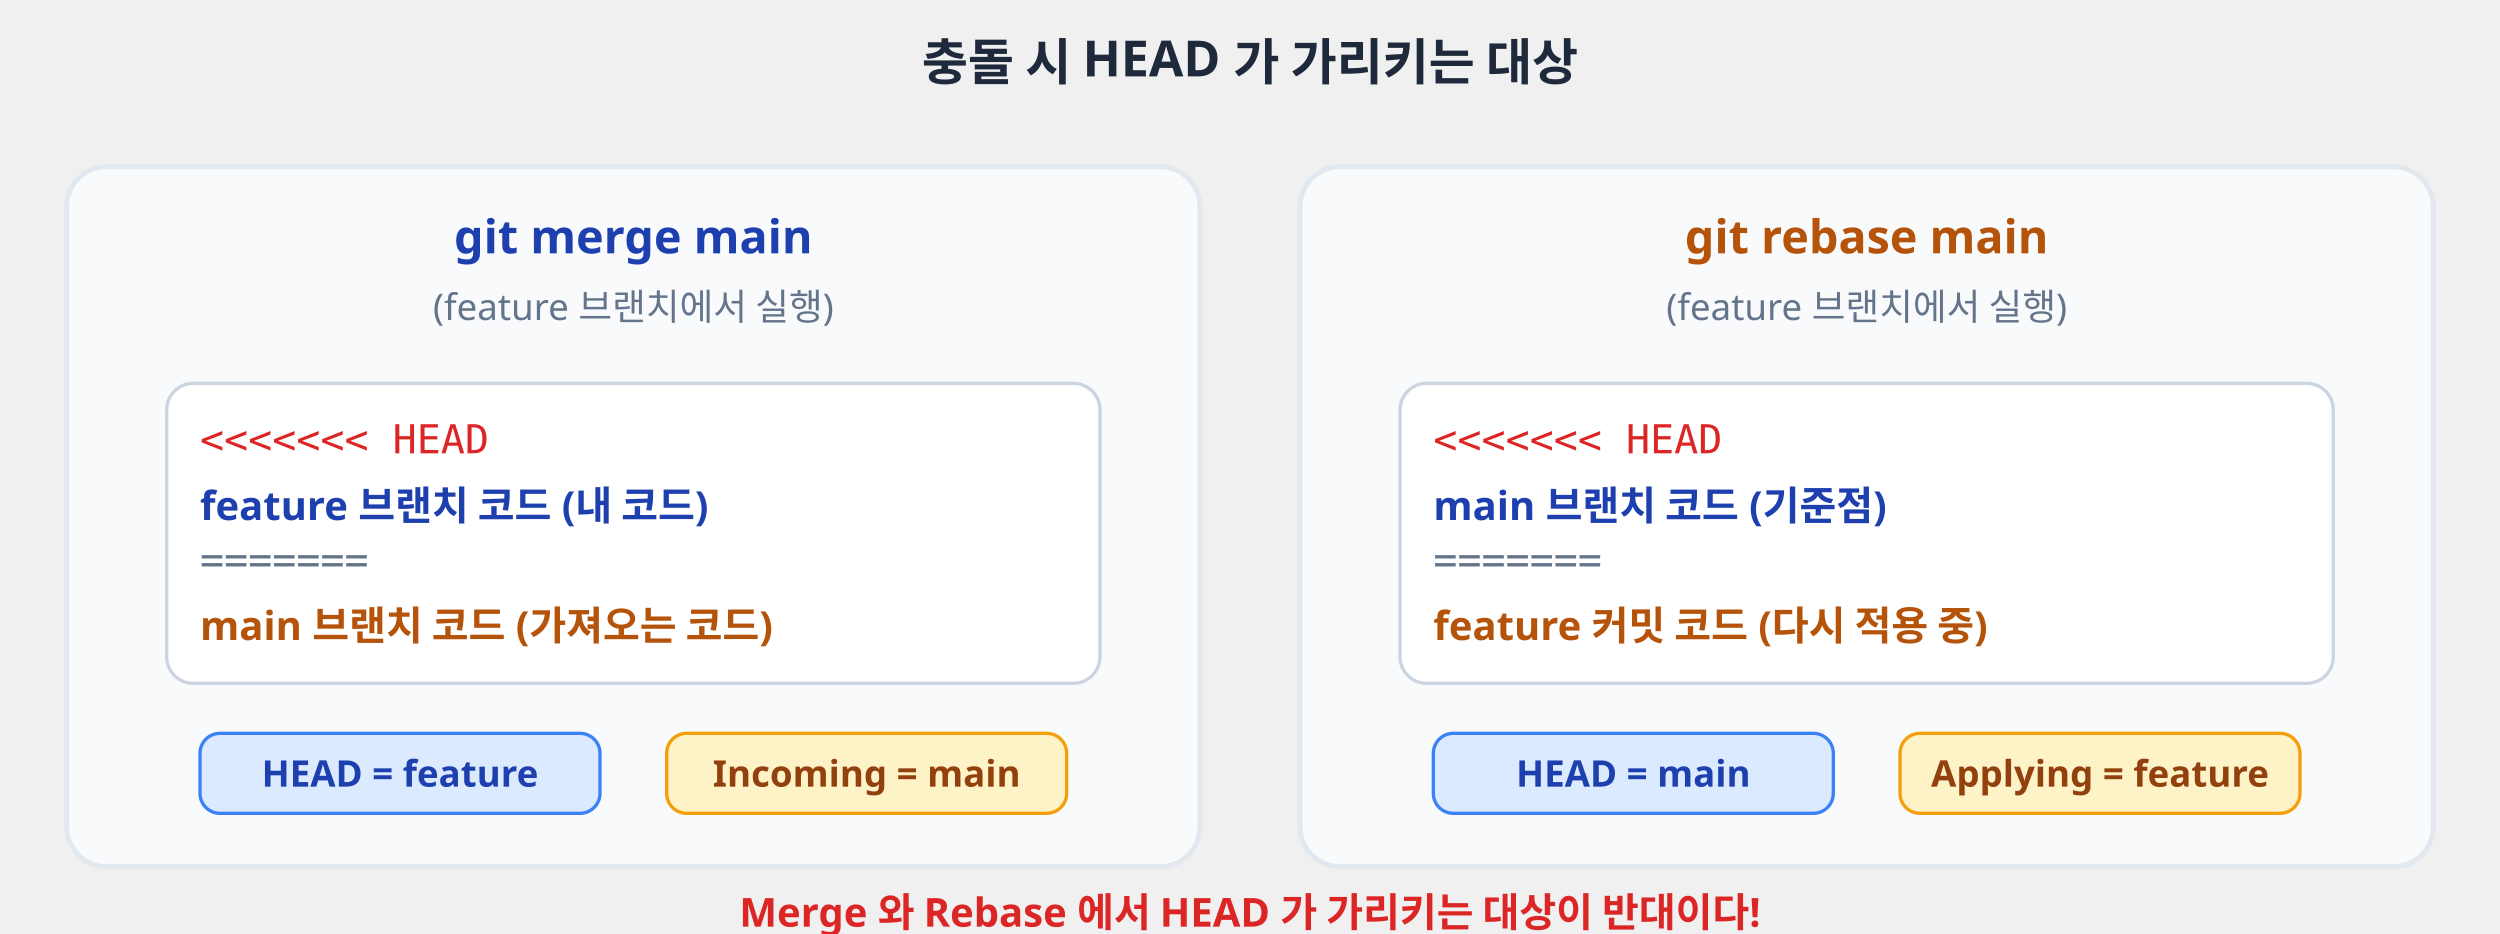
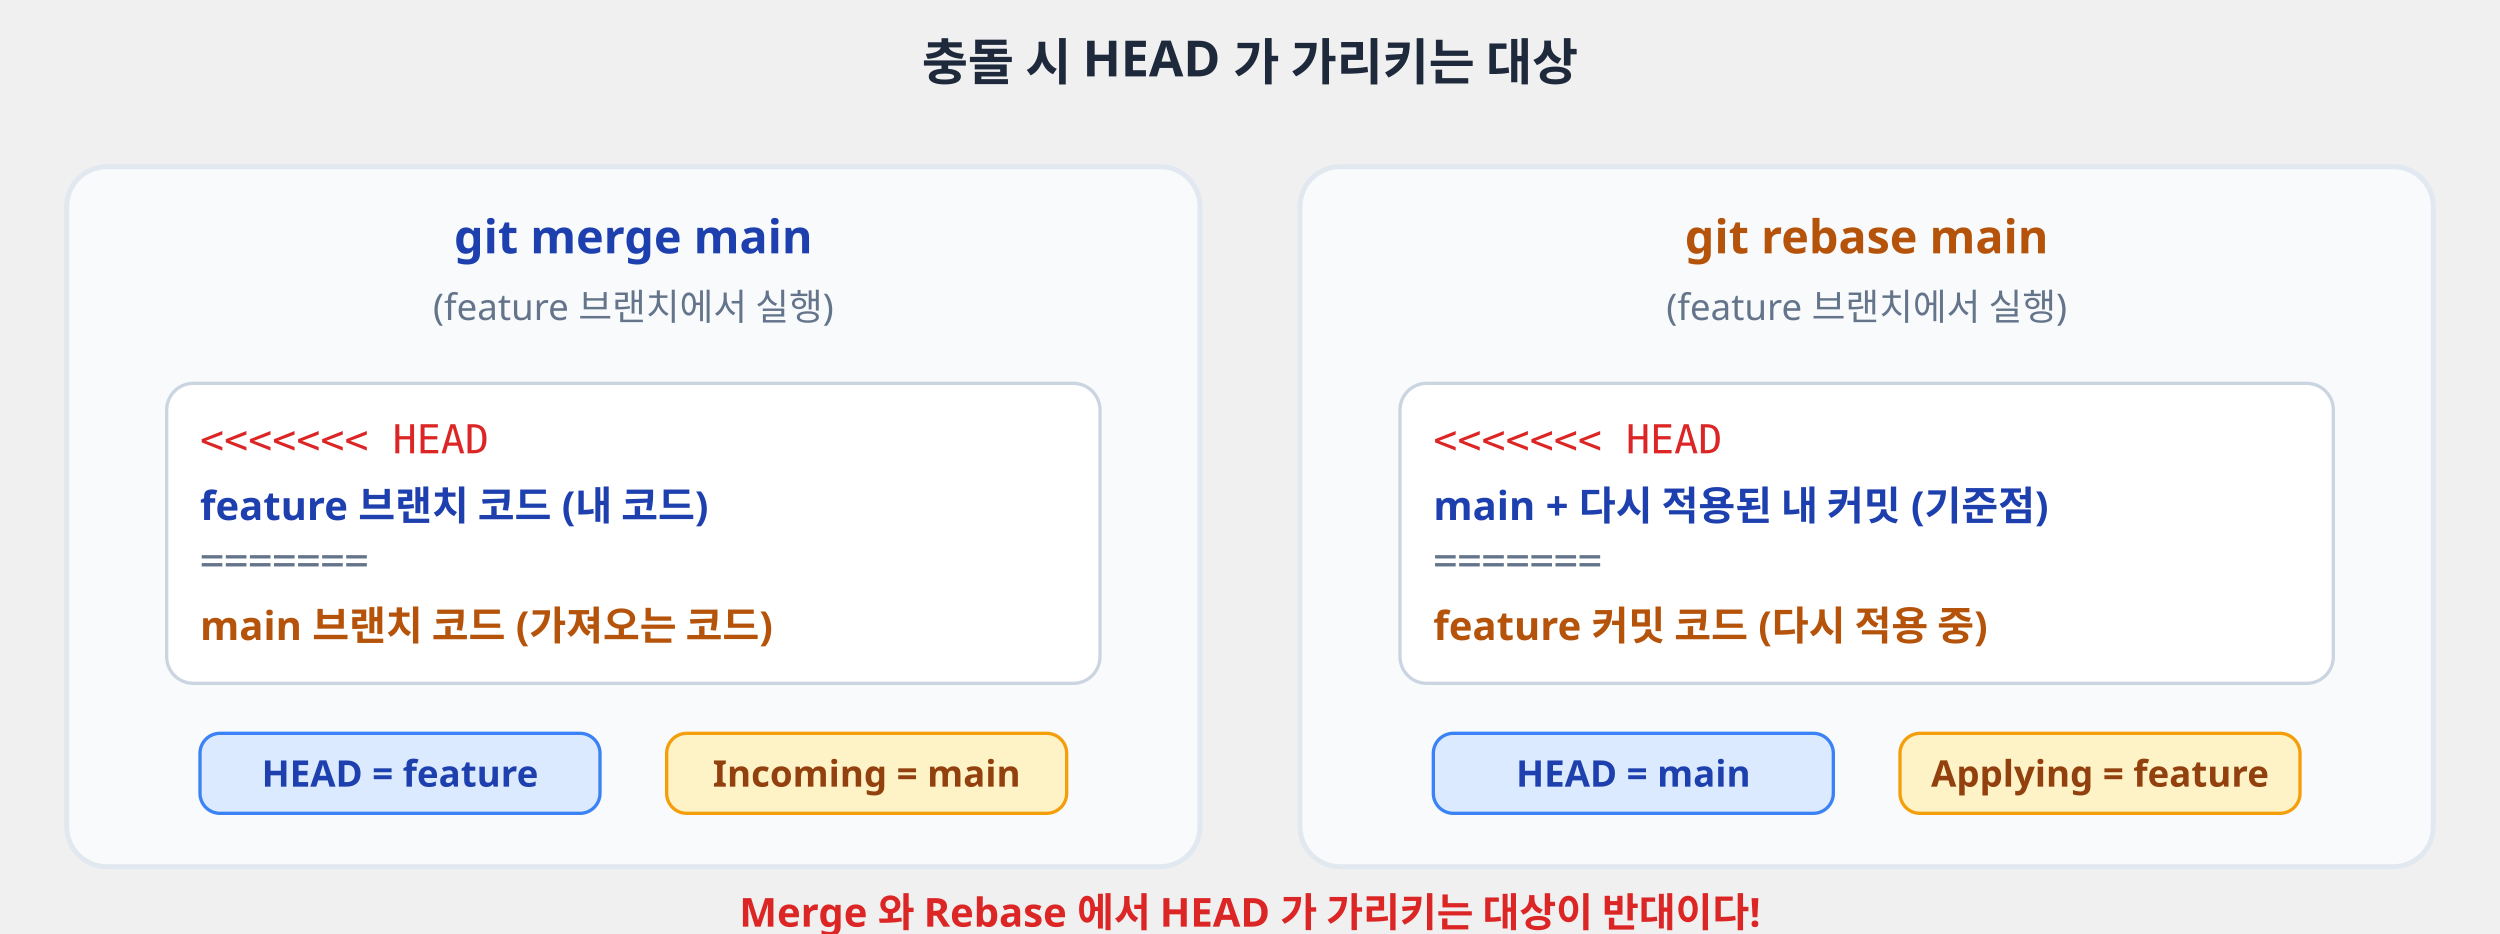
<svg xmlns="http://www.w3.org/2000/svg" viewBox="0 0 750 280" font-family="'Pretendard','Apple SD Gothic Neo',sans-serif" font-size="13">
  <text x="375" y="24" text-anchor="middle" font-weight="700" fill="#1e293b" font-size="15">충돌 시 HEAD 가 가리키는 대상</text>
  <rect x="20" y="50" width="340" height="210" rx="12" fill="#f8fafc" stroke="#e2e8f0" stroke-width="1.5" />
  <text x="190" y="76" text-anchor="middle" font-weight="700" fill="#1e40af" font-size="14">git merge main</text>
  <text x="190" y="96" text-anchor="middle" fill="#64748b" font-size="11">(feature 브랜치에서 실행)</text>
  <rect x="50" y="115" width="280" height="90" rx="8" fill="#fff" stroke="#cbd5e1" stroke-width="1" />
  <text x="60" y="136" fill="#dc2626" font-family="monospace" font-size="12">&lt;&lt;&lt;&lt;&lt;&lt;&lt; HEAD</text>
  <text x="60" y="156" fill="#1e40af" font-weight="600" font-size="12">feature 브랜치 코드 (내 코드)</text>
  <text x="60" y="172" fill="#64748b" font-family="monospace" font-size="12">=======</text>
  <text x="60" y="192" fill="#b45309" font-weight="600" font-size="12">main 브랜치 코드 (가져오는 코드)</text>
  <rect x="60" y="220" width="120" height="24" rx="6" fill="#dbeafe" stroke="#3b82f6" stroke-width="1" />
  <text x="120" y="236" text-anchor="middle" fill="#1e40af" font-weight="600" font-size="11">HEAD = feature</text>
  <rect x="200" y="220" width="120" height="24" rx="6" fill="#fef3c7" stroke="#f59e0b" stroke-width="1" />
  <text x="260" y="236" text-anchor="middle" fill="#92400e" font-weight="600" font-size="11">Incoming = main</text>
  <rect x="390" y="50" width="340" height="210" rx="12" fill="#f8fafc" stroke="#e2e8f0" stroke-width="1.5" />
  <text x="560" y="76" text-anchor="middle" font-weight="700" fill="#b45309" font-size="14">git rebase main</text>
  <text x="560" y="96" text-anchor="middle" fill="#64748b" font-size="11">(feature 브랜치에서 실행)</text>
  <rect x="420" y="115" width="280" height="90" rx="8" fill="#fff" stroke="#cbd5e1" stroke-width="1" />
  <text x="430" y="136" fill="#dc2626" font-family="monospace" font-size="12">&lt;&lt;&lt;&lt;&lt;&lt;&lt; HEAD</text>
-   <text x="430" y="156" fill="#1e40af" font-weight="600" font-size="12">main 브랜치 코드 (기준점)</text>
+   <text x="430" y="156" fill="#1e40af" font-weight="600" font-size="12">main + 다시 적용된 내 커밋 (기준점)</text>
  <text x="430" y="172" fill="#64748b" font-family="monospace" font-size="12">=======</text>
  <text x="430" y="192" fill="#b45309" font-weight="600" font-size="12">feature 커밋 코드 (다시 적용 중)</text>
  <rect x="430" y="220" width="120" height="24" rx="6" fill="#dbeafe" stroke="#3b82f6" stroke-width="1" />
  <text x="490" y="236" text-anchor="middle" fill="#1e40af" font-weight="600" font-size="11">HEAD = main</text>
  <rect x="570" y="220" width="120" height="24" rx="6" fill="#fef3c7" stroke="#f59e0b" stroke-width="1" />
  <text x="630" y="236" text-anchor="middle" fill="#92400e" font-weight="600" font-size="11">Applying = feature</text>
  <text x="375" y="278" text-anchor="middle" fill="#dc2626" font-size="12" font-weight="600">Merge 와 Rebase 에서 HEAD 가 가리키는 대상이 반대이다!</text>
</svg>
